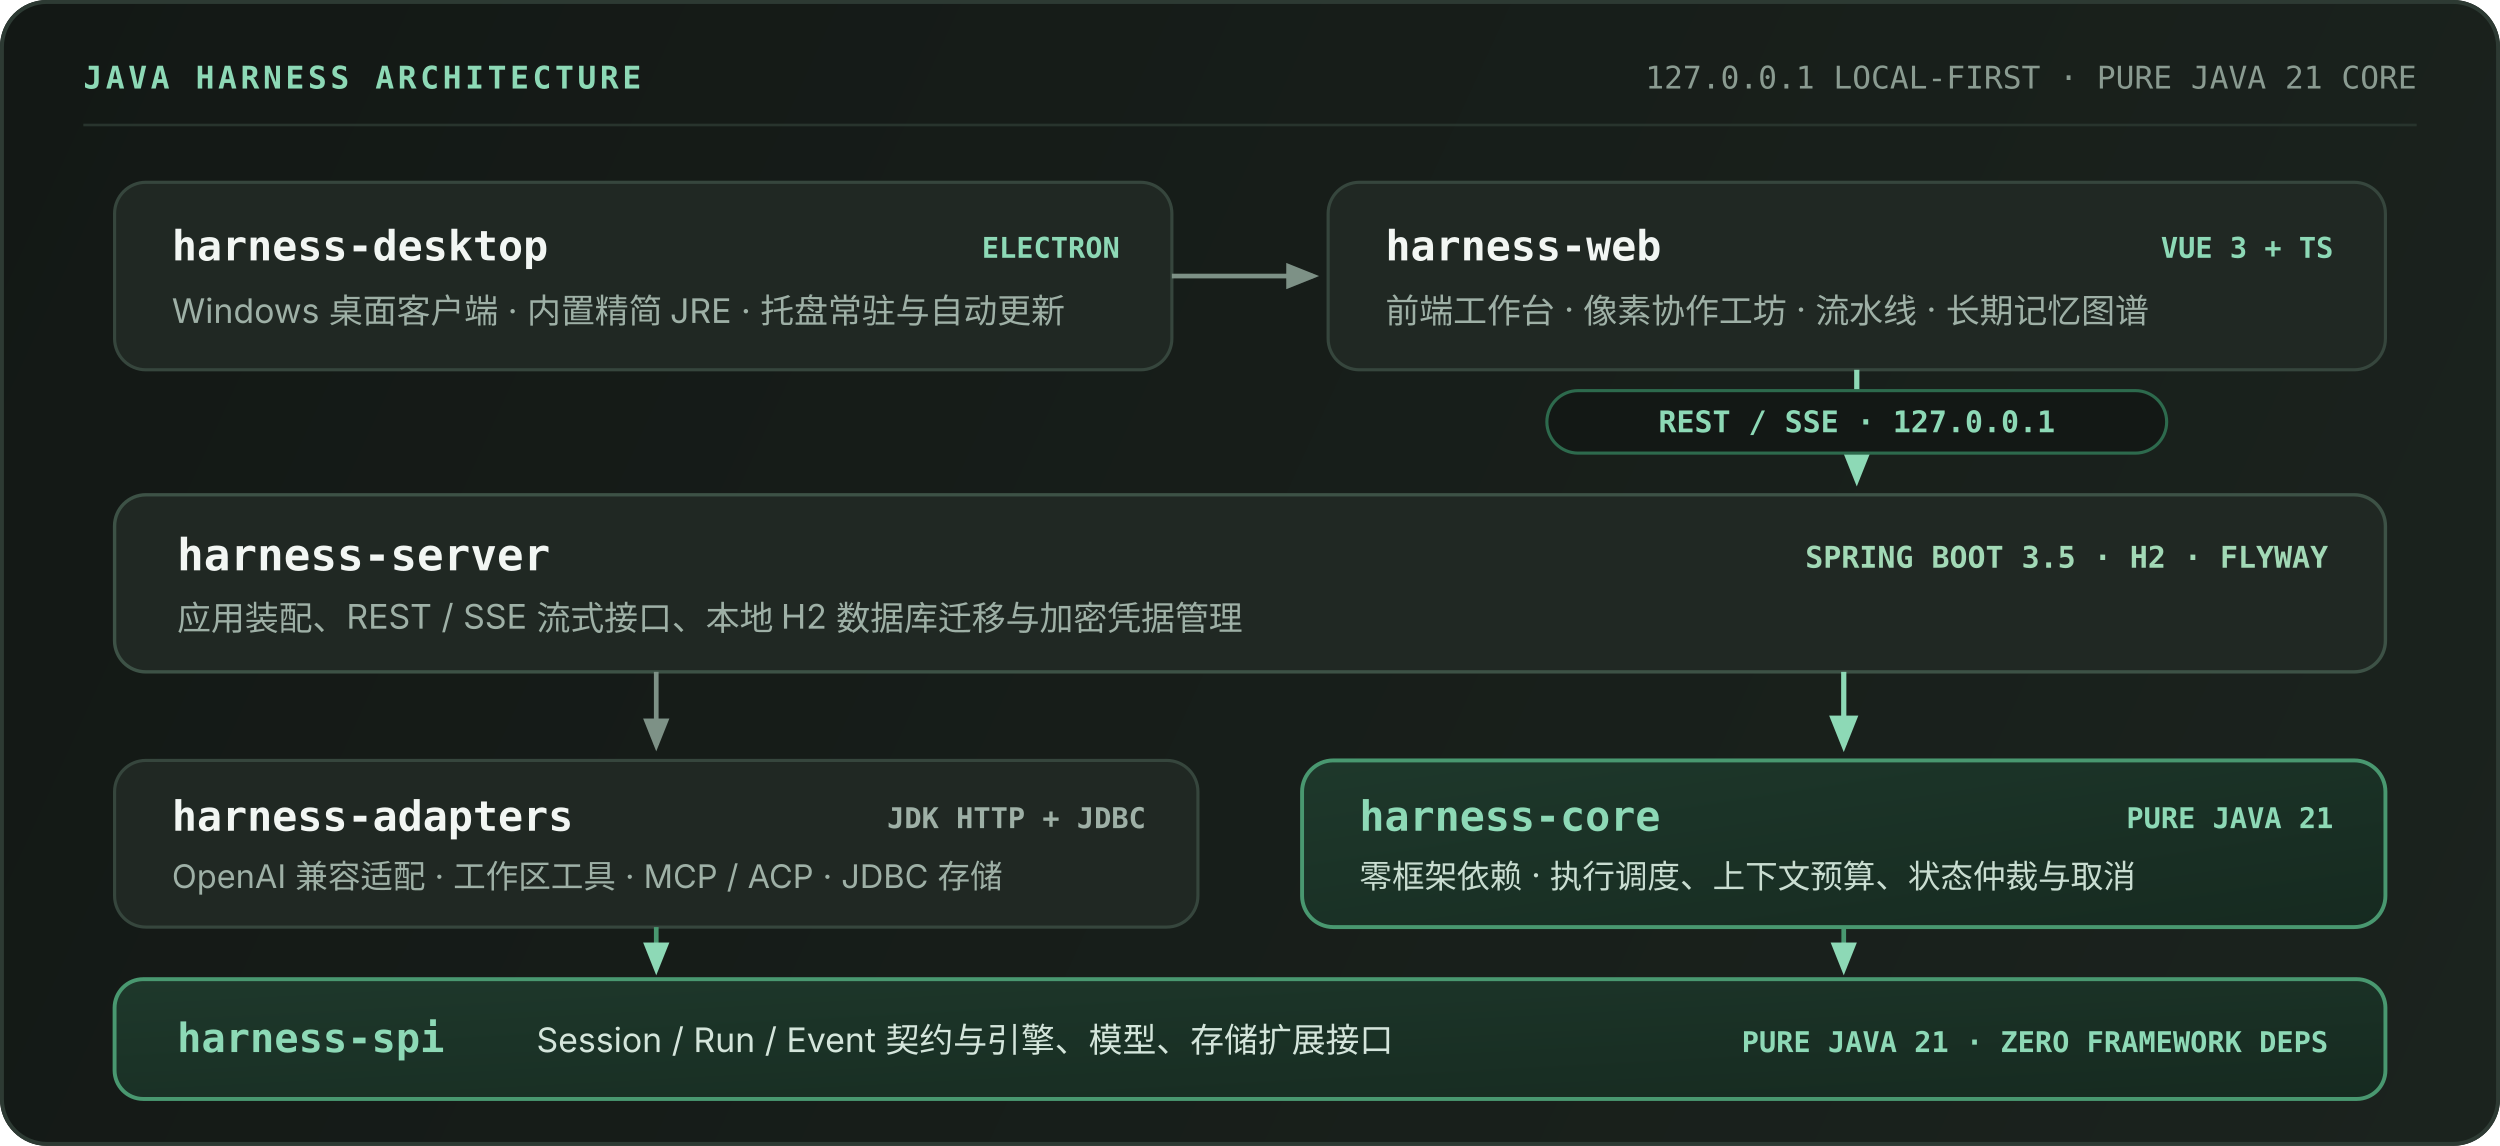
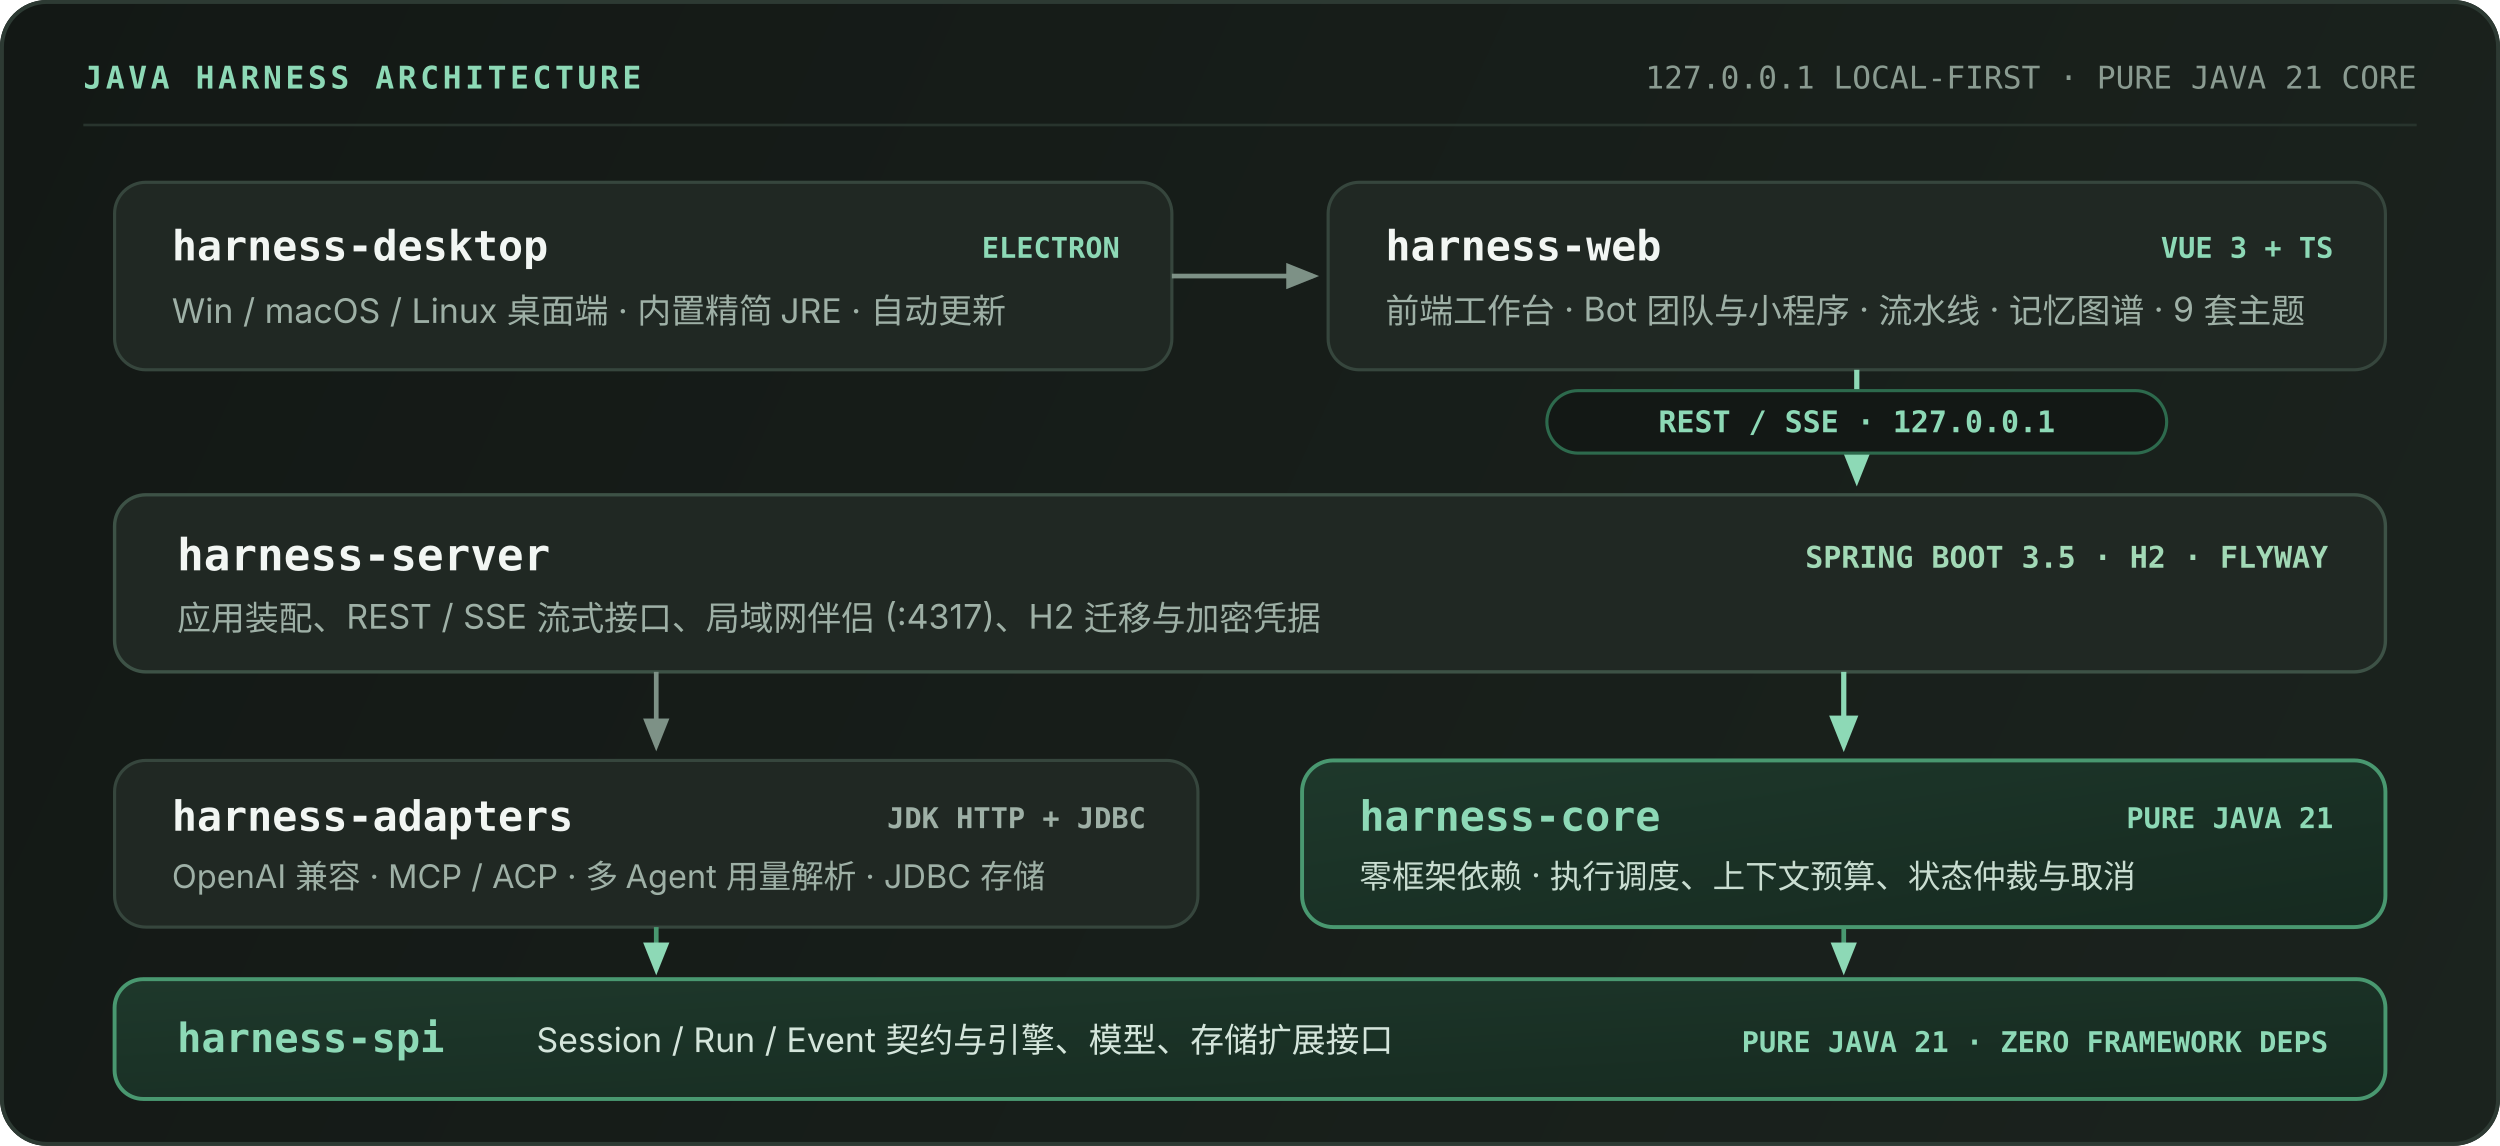
<svg xmlns="http://www.w3.org/2000/svg" width="960" height="440" viewBox="0 0 960 440" fill="none">
  <defs>
    <linearGradient id="bg" x1="0" y1="0" x2="960" y2="440" gradientUnits="userSpaceOnUse">
      <stop offset="0%" stop-color="#131815" />
      <stop offset="100%" stop-color="#1B231E" />
    </linearGradient>
    <linearGradient id="pureCard" x1="0" y1="0" x2="1" y2="1">
      <stop offset="0%" stop-color="#1E382B" />
      <stop offset="100%" stop-color="#162A20" />
    </linearGradient>
    <marker id="arrow" viewBox="0 0 10 10" refX="8" refY="5" markerWidth="7" markerHeight="7" orient="auto-start-reverse">
      <path d="M 0 1 L 10 5 L 0 9 z" fill="#8DD9B6" />
    </marker>
    <marker id="arrowMuted" viewBox="0 0 10 10" refX="8" refY="5" markerWidth="7" markerHeight="7" orient="auto-start-reverse">
      <path d="M 0 1 L 10 5 L 0 9 z" fill="#7D9186" />
    </marker>
  </defs>
  <rect width="960" height="440" rx="18" fill="url(#bg)" />
  <rect x="0.75" y="0.75" width="958.5" height="438.5" rx="17.25" stroke="#2D3A33" stroke-width="1.5" />
  <text x="32" y="34" fill="#8DD9B6" font-family="ui-monospace, SFMono-Regular, Consolas, monospace" font-size="12" font-weight="700" letter-spacing="1.4">JAVA HARNESS ARCHITECTURE</text>
  <text x="928" y="34" text-anchor="end" fill="#8A9B91" font-family="ui-monospace, SFMono-Regular, Consolas, monospace" font-size="12">127.0.0.1 LOCAL-FIRST · PURE JAVA 21 CORE</text>
  <line x1="32" y1="48" x2="928" y2="48" stroke="#28342D" stroke-width="1" />
  <rect x="44" y="70" width="406" height="72" rx="12" fill="#202823" stroke="#36463D" stroke-width="1.2" />
  <text x="66" y="100" fill="#F2F6F3" font-family="ui-monospace, SFMono-Regular, Consolas, monospace" font-size="16" font-weight="700">harness-desktop</text>
  <text x="430" y="99" text-anchor="end" fill="#8DD9B6" font-family="ui-monospace, SFMono-Regular, Consolas, monospace" font-size="11" font-weight="700">ELECTRON</text>
-   <text x="66" y="124" fill="#9EB0A6" font-family="system-ui, -apple-system, 'Segoe UI', 'Noto Sans SC', sans-serif" font-size="13">Windows 桌面客户端 · 内置精简 JRE · 托盘常驻与自动更新</text>
+   <text x="66" y="124" fill="#9EB0A6" font-family="system-ui, -apple-system, 'Segoe UI', 'Noto Sans SC', sans-serif" font-size="13">Win / macOS / Linux 桌面端 · 内置精简 JRE · 自动更新</text>
  <rect x="510" y="70" width="406" height="72" rx="12" fill="#202823" stroke="#36463D" stroke-width="1.2" />
  <text x="532" y="100" fill="#F2F6F3" font-family="ui-monospace, SFMono-Regular, Consolas, monospace" font-size="16" font-weight="700">harness-web</text>
  <text x="896" y="99" text-anchor="end" fill="#8DD9B6" font-family="ui-monospace, SFMono-Regular, Consolas, monospace" font-size="11" font-weight="700">VUE 3 + TS</text>
-   <text x="532" y="124" fill="#9EB0A6" font-family="system-ui, -apple-system, 'Segoe UI', 'Noto Sans SC', sans-serif" font-size="13">前端工作台 · 像素协作工坊 · 流水线 · 长期记忆图谱</text>
+   <text x="532" y="124" fill="#9EB0A6" font-family="system-ui, -apple-system, 'Segoe UI', 'Noto Sans SC', sans-serif" font-size="13">前端工作台 · Bot 团队与小程序 · 流水线 · 记忆图谱 · 9 套主题</text>
  <line x1="450" y1="106" x2="504" y2="106" stroke="#7D9186" stroke-width="1.8" marker-end="url(#arrowMuted)" />
  <line x1="713" y1="142" x2="713" y2="184" stroke="#8DD9B6" stroke-width="2" marker-end="url(#arrow)" />
  <rect x="594" y="150" width="238" height="24" rx="12" fill="#131815" stroke="#2D6A4D" stroke-width="1.2" />
  <text x="713" y="166" text-anchor="middle" fill="#8DD9B6" font-family="ui-monospace, SFMono-Regular, Consolas, monospace" font-size="11.5" font-weight="700">REST / SSE · 127.0.0.1</text>
  <rect x="44" y="190" width="872" height="68" rx="12" fill="#202823" stroke="#3D5246" stroke-width="1.3" />
  <text x="68" y="219" fill="#F2F6F3" font-family="ui-monospace, SFMono-Regular, Consolas, monospace" font-size="17" font-weight="700">harness-server</text>
  <text x="894" y="218" text-anchor="end" fill="#A2D9B6" font-family="ui-monospace, SFMono-Regular, Consolas, monospace" font-size="11.5" font-weight="700">SPRING BOOT 3.5 · H2 · FLYWAY</text>
-   <text x="68" y="242" fill="#9EB0A6" font-family="system-ui, -apple-system, 'Segoe UI', 'Noto Sans SC', sans-serif" font-size="13">应用装配、REST / SSE 流式接口、本地 H2 数据库迁移与加密凭据管理</text>
+   <text x="68" y="242" fill="#9EB0A6" font-family="system-ui, -apple-system, 'Segoe UI', 'Noto Sans SC', sans-serif" font-size="13">应用装配、REST / SSE 流式接口、局域网伴侣 (:4317)、H2 迁移与加密凭据</text>
  <line x1="252" y1="258" x2="252" y2="286" stroke="#7D9186" stroke-width="1.8" marker-end="url(#arrowMuted)" />
  <line x1="708" y1="258" x2="708" y2="286" stroke="#8DD9B6" stroke-width="2" marker-end="url(#arrow)" />
  <rect x="44" y="292" width="416" height="64" rx="12" fill="#202823" stroke="#36463D" stroke-width="1.2" />
  <text x="66" y="319" fill="#F2F6F3" font-family="ui-monospace, SFMono-Regular, Consolas, monospace" font-size="16" font-weight="700">harness-adapters</text>
  <text x="440" y="318" text-anchor="end" fill="#9EB0A6" font-family="ui-monospace, SFMono-Regular, Consolas, monospace" font-size="11" font-weight="700">JDK HTTP + JDBC</text>
-   <text x="66" y="341" fill="#9EB0A6" font-family="system-ui, -apple-system, 'Segoe UI', 'Noto Sans SC', sans-serif" font-size="12.5">OpenAI 兼容适配 · 工作区工具 · MCP / ACP · JDBC 存储</text>
+   <text x="66" y="341" fill="#9EB0A6" font-family="system-ui, -apple-system, 'Segoe UI', 'Noto Sans SC', sans-serif" font-size="12.5">OpenAI 兼容 · MCP / ACP · 多 Agent 用量解析 · JDBC 存储</text>
  <rect x="500" y="292" width="416" height="64" rx="12" fill="url(#pureCard)" stroke="#499870" stroke-width="1.5" />
  <text x="522" y="319" fill="#8DD9B6" font-family="ui-monospace, SFMono-Regular, Consolas, monospace" font-size="16" font-weight="700">harness-core</text>
  <text x="896" y="318" text-anchor="end" fill="#8DD9B6" font-family="ui-monospace, SFMono-Regular, Consolas, monospace" font-size="11" font-weight="700">PURE JAVA 21</text>
  <text x="522" y="341" fill="#C9DDD1" font-family="system-ui, -apple-system, 'Segoe UI', 'Noto Sans SC', sans-serif" font-size="12.5">零框架依赖 · 执行调度、上下文预算、状态仲裁与取消</text>
  <line x1="252" y1="356" x2="252" y2="372" stroke="#499870" stroke-width="1.8" marker-end="url(#arrow)" />
  <line x1="708" y1="356" x2="708" y2="372" stroke="#499870" stroke-width="1.8" marker-end="url(#arrow)" />
  <rect x="44" y="376" width="872" height="46" rx="11" fill="url(#pureCard)" stroke="#499870" stroke-width="1.5" />
  <text x="68" y="404" fill="#8DD9B6" font-family="ui-monospace, SFMono-Regular, Consolas, monospace" font-size="15.5" font-weight="700">harness-spi</text>
  <text x="206" y="404" fill="#D4E5DB" font-family="system-ui, -apple-system, 'Segoe UI', 'Noto Sans SC', sans-serif" font-size="13">Session / Run / Event 契约与引擎、模型、存储扩展接口</text>
  <text x="894" y="404" text-anchor="end" fill="#8DD9B6" font-family="ui-monospace, SFMono-Regular, Consolas, monospace" font-size="11" font-weight="700">PURE JAVA 21 · ZERO FRAMEWORK DEPS</text>
</svg>
